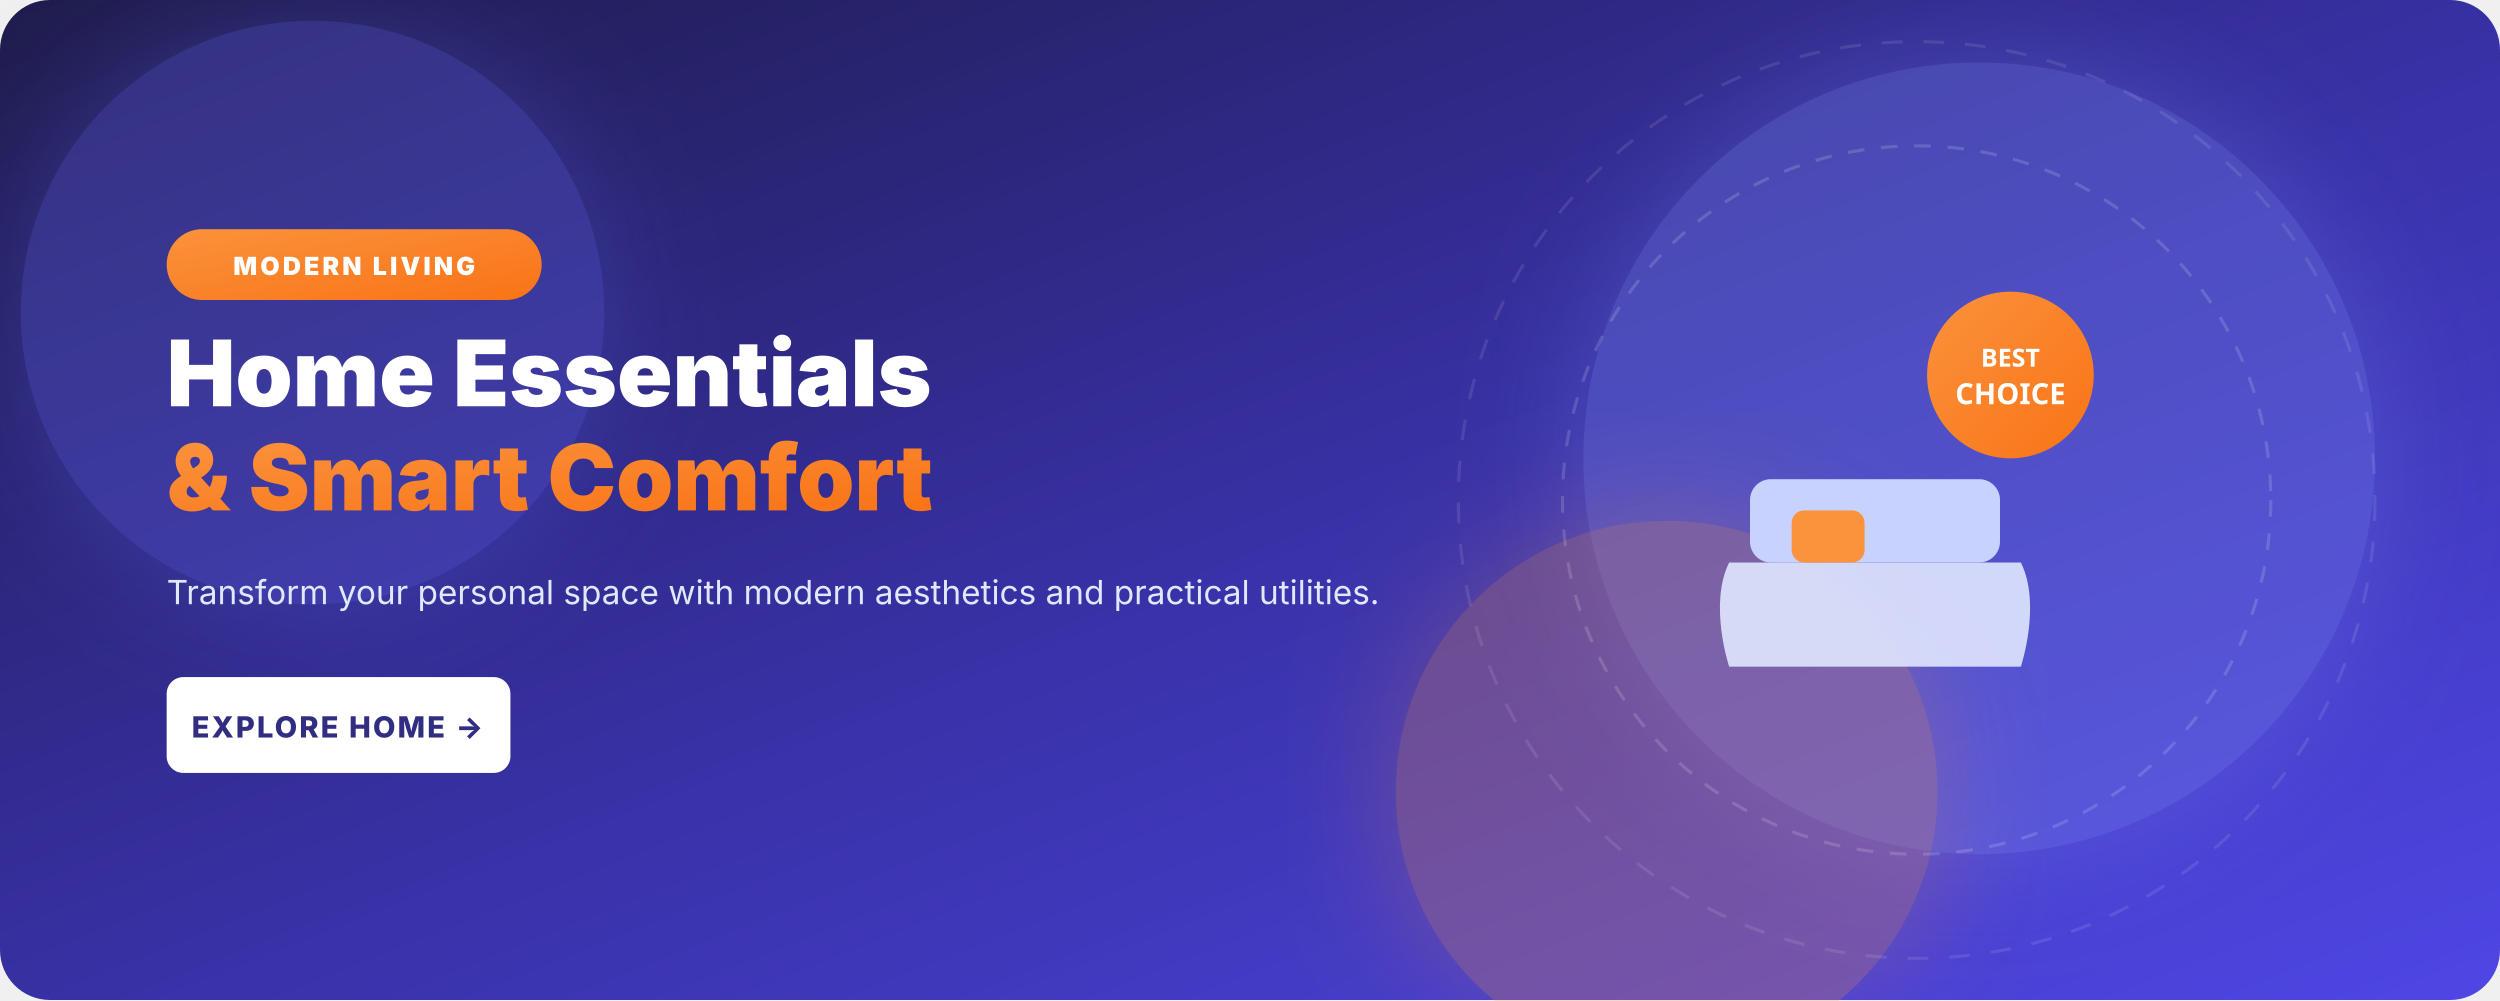
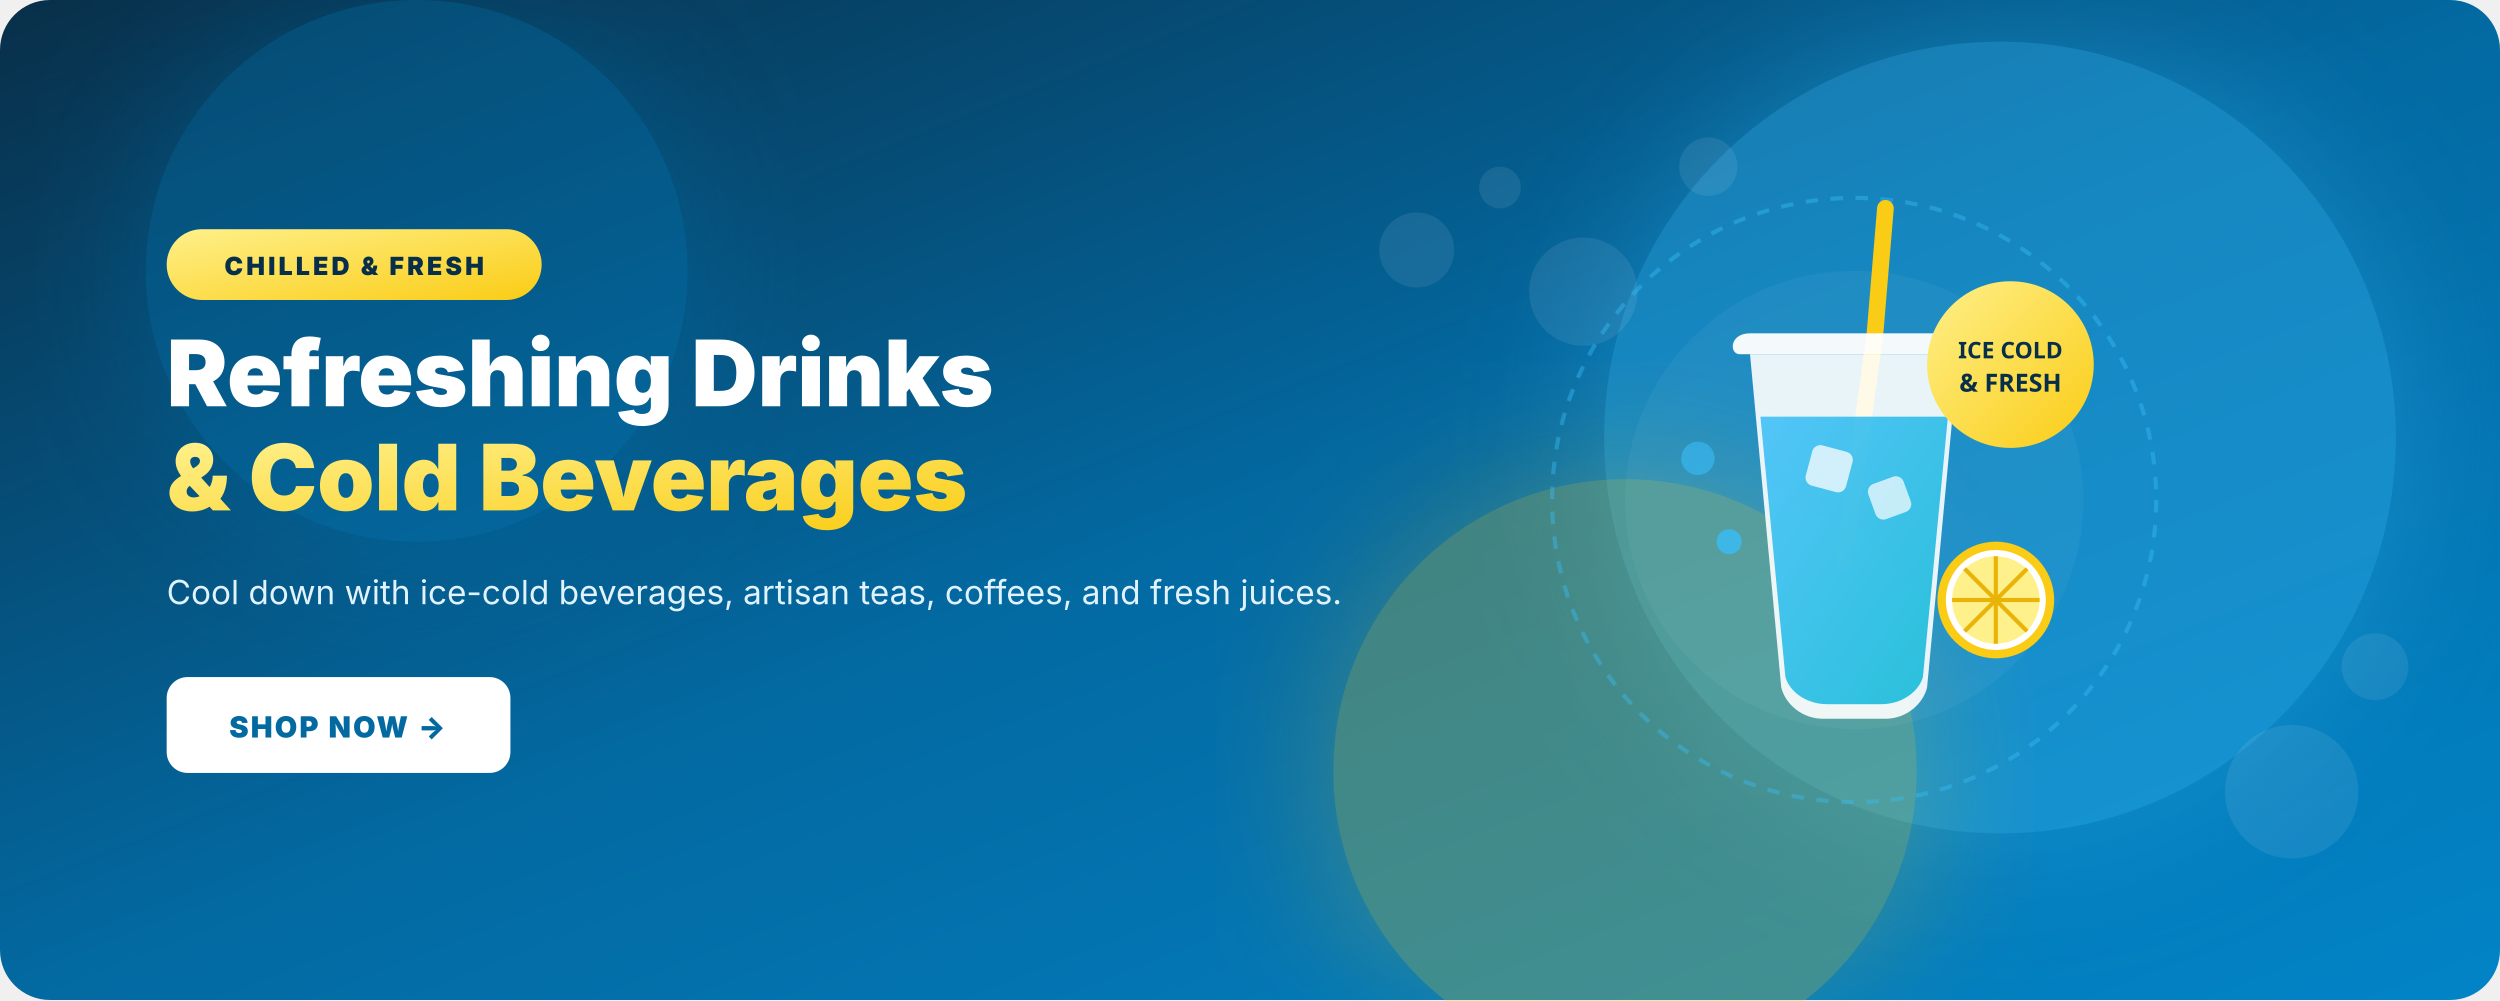
<svg xmlns="http://www.w3.org/2000/svg" viewBox="0 0 1200 480" width="100%" height="100%">
  <defs>
-     <linearGradient id="bg4" x1="0%" y1="0%" x2="100%" y2="100%">
-       <stop offset="0%" stop-color="#1e1b4b" />
-       <stop offset="50%" stop-color="#3730a3" />
-       <stop offset="100%" stop-color="#4f46e5" />
+     <linearGradient id="bgBeverages" x1="0%" y1="0%" x2="100%" y2="100%">
+       <stop offset="0%" stop-color="#082f49" />
+       <stop offset="50%" stop-color="#0369a1" />
+       <stop offset="100%" stop-color="#0284c7" />
    </linearGradient>
-     <linearGradient id="coralGrad" x1="0%" y1="0%" x2="100%" y2="100%">
-       <stop offset="0%" stop-color="#fb923c" />
-       <stop offset="100%" stop-color="#f97316" />
+     <linearGradient id="cyanSplash" x1="0%" y1="0%" x2="100%" y2="100%">
+       <stop offset="0%" stop-color="#38bdf8" />
+       <stop offset="100%" stop-color="#06b6d4" />
    </linearGradient>
-     <filter id="glow4" x="-20%" y="-20%" width="140%" height="140%">
-       <feGaussianBlur stdDeviation="30" result="blur" />
+     <linearGradient id="lemonGold" x1="0%" y1="0%" x2="100%" y2="100%">
+       <stop offset="0%" stop-color="#fef08a" />
+       <stop offset="100%" stop-color="#facc15" />
+     </linearGradient>
+     <filter id="glowBeverages" x="-20%" y="-20%" width="140%" height="140%">
+       <feGaussianBlur stdDeviation="35" result="blur" />
      <feComposite in="SourceGraphic" in2="blur" operator="over" />
    </filter>
  </defs>
-   <rect width="1200" height="480" fill="url(#bg4)" rx="24" />
-   <circle cx="950" cy="220" r="190" fill="#818cf8" opacity="0.3" filter="url(#glow4)" />
-   <circle cx="800" cy="380" r="130" fill="#fb923c" opacity="0.25" filter="url(#glow4)" />
-   <circle cx="150" cy="150" r="140" fill="#6366f1" opacity="0.3" filter="url(#glow4)" />
-   <circle cx="920" cy="240" r="170" fill="none" stroke="#ffffff" stroke-width="1.5" stroke-dasharray="8 8" opacity="0.15" />
-   <circle cx="920" cy="240" r="220" fill="none" stroke="#ffffff" stroke-width="1.5" stroke-dasharray="10 10" opacity="0.1" />
+   <rect width="1200" height="480" fill="url(#bgBeverages)" rx="24" />
+   <circle cx="960" cy="210" r="190" fill="#38bdf8" opacity="0.35" filter="url(#glowBeverages)" />
+   <circle cx="780" cy="370" r="140" fill="#facc15" opacity="0.25" filter="url(#glowBeverages)" />
+   <circle cx="200" cy="130" r="130" fill="#0284c7" opacity="0.3" filter="url(#glowBeverages)" />
+   <g opacity="0.08" fill="#ffffff">
+     <circle cx="680" cy="120" r="18" />
+     <circle cx="720" cy="90" r="10" />
+     <circle cx="760" cy="140" r="26" />
+     <circle cx="820" cy="80" r="14" />
+     <circle cx="1100" cy="380" r="32" />
+     <circle cx="1140" cy="320" r="16" />
+   </g>
  <g transform="translate(80, 110)">
-     <rect x="0" y="0" width="180" height="34" rx="17" fill="url(#coralGrad)" />
-     <text x="90" y="22" fill="#ffffff" font-size="12" font-weight="900" letter-spacing="1.5" text-anchor="middle" font-family="system-ui, -apple-system, sans-serif">MODERN LIVING</text>
-     <text x="0" y="85" fill="#ffffff" font-size="44" font-weight="900" font-family="system-ui, -apple-system, sans-serif">Home Essentials</text>
-     <text x="0" y="135" fill="url(#coralGrad)" font-size="44" font-weight="900" font-family="system-ui, -apple-system, sans-serif">&amp; Smart Comfort</text>
-     <text x="0" y="180" fill="#e0e7ff" font-size="16" font-family="system-ui, -apple-system, sans-serif">Transform your personal space with modern aesthetics and practical utilities.</text>
-     <rect x="0" y="215" width="165" height="46" rx="8" fill="#ffffff" />
-     <text x="82" y="244" fill="#312e81" font-size="14" font-weight="800" letter-spacing="1" text-anchor="middle" font-family="system-ui, -apple-system, sans-serif">EXPLORE HOME →</text>
+     <rect x="0" y="0" width="180" height="34" rx="17" fill="url(#lemonGold)" />
+     <text x="90" y="22" fill="#082f49" font-size="12" font-weight="900" letter-spacing="1.5" text-anchor="middle" font-family="system-ui, -apple-system, sans-serif">CHILLED &amp; FRESH</text>
+     <text x="0" y="85" fill="#ffffff" font-size="44" font-weight="900" font-family="system-ui, -apple-system, sans-serif">Refreshing Drinks</text>
+     <text x="0" y="135" fill="url(#lemonGold)" font-size="44" font-weight="900" font-family="system-ui, -apple-system, sans-serif">&amp; Cold Beverages</text>
+     <text x="0" y="180" fill="#e0f2fe" font-size="16" font-family="system-ui, -apple-system, sans-serif">Cool down with ice-cold beverages, artisan teas, coffees, and fresh juices.</text>
+     <rect x="0" y="215" width="165" height="46" rx="10" fill="#ffffff" />
+     <text x="82" y="244" fill="#0369a1" font-size="14" font-weight="900" letter-spacing="1" text-anchor="middle" font-family="system-ui, -apple-system, sans-serif">SHOP NOW →</text>
  </g>
-   <g transform="translate(900, 240)">
-     <path d="M -70 80 L 70 80 C 70 80, 80 50, 70 30 L -70 30 C -80 50, -70 80, -70 80 Z" fill="#e0e7ff" opacity="0.9" />
-     <rect x="-60" y="-10" width="120" height="40" rx="10" fill="#c7d2fe" />
-     <rect x="-40" y="5" width="35" height="25" rx="6" fill="#fb923c" />
-     <g transform="translate(65, -60)">
-       <circle cx="0" cy="0" r="40" fill="url(#coralGrad)" />
-       <text x="0" y="-4" fill="#ffffff" font-size="12" font-weight="900" text-anchor="middle" font-family="sans-serif">BEST</text>
-       <text x="0" y="14" fill="#ffffff" font-size="14" font-weight="900" text-anchor="middle" font-family="sans-serif">CHOICE</text>
+   <g transform="translate(890, 240)">
+     <circle cx="0" cy="0" r="145" fill="none" stroke="#38bdf8" stroke-width="2" stroke-dasharray="6 6" opacity="0.4" />
+     <circle cx="0" cy="0" r="110" fill="#ffffff" opacity="0.04" />
+     <path d="M 15 -140 L 10 -80 L -5 30" stroke="#facc15" stroke-width="8" stroke-linecap="round" fill="none" />
+     <path d="M -55 -70 L 55 -70 C 60 -70, 60 -80, 50 -80 L -50 -80 C -60 -80, -60 -70, -55 -70 Z" fill="#ffffff" opacity="0.95" />
+     <path d="M -50 -70 L -35 90 C -33 98, -25 105, -15 105 L 15 105 C 25 105, 33 98, 35 90 L 50 -70 Z" fill="#ffffff" opacity="0.9" />
+     <path d="M -45 -40 L -33 85 C -31 92, -23 98, -13 98 L 13 98 C 23 98, 31 92, 33 85 L 45 -40 Z" fill="url(#cyanSplash)" opacity="0.85" />
+     <rect x="-22" y="-25" width="20" height="20" rx="4" fill="#ffffff" opacity="0.75" transform="rotate(15 -12 -15)" />
+     <rect x="8" y="-10" width="18" height="18" rx="4" fill="#ffffff" opacity="0.7" transform="rotate(-20 17 -1)" />
+     <g transform="translate(68, 48)">
+       <circle cx="0" cy="0" r="28" fill="#facc15" />
+       <circle cx="0" cy="0" r="24" fill="#ffffff" />
+       <circle cx="0" cy="0" r="21" fill="#fef08a" />
+       <line x1="0" y1="-21" x2="0" y2="21" stroke="#eab308" stroke-width="2" />
+       <line x1="-21" y1="0" x2="21" y2="0" stroke="#eab308" stroke-width="2" />
+       <line x1="-15" y1="-15" x2="15" y2="15" stroke="#eab308" stroke-width="2" />
+       <line x1="-15" y1="15" x2="15" y2="-15" stroke="#eab308" stroke-width="2" />
    </g>
+     <g transform="translate(75, -65)">
+       <circle cx="0" cy="0" r="40" fill="url(#lemonGold)" />
+       <text x="0" y="-3" fill="#082f49" font-size="11" font-weight="900" text-anchor="middle" font-family="sans-serif">ICE COLD</text>
+       <text x="0" y="13" fill="#082f49" font-size="12" font-weight="900" text-anchor="middle" font-family="sans-serif">&amp; FRESH</text>
+     </g>
+     <circle cx="-60" cy="20" r="6" fill="#38bdf8" opacity="0.8" />
+     <circle cx="-75" cy="-20" r="8" fill="#38bdf8" opacity="0.6" />
  </g>
</svg>
